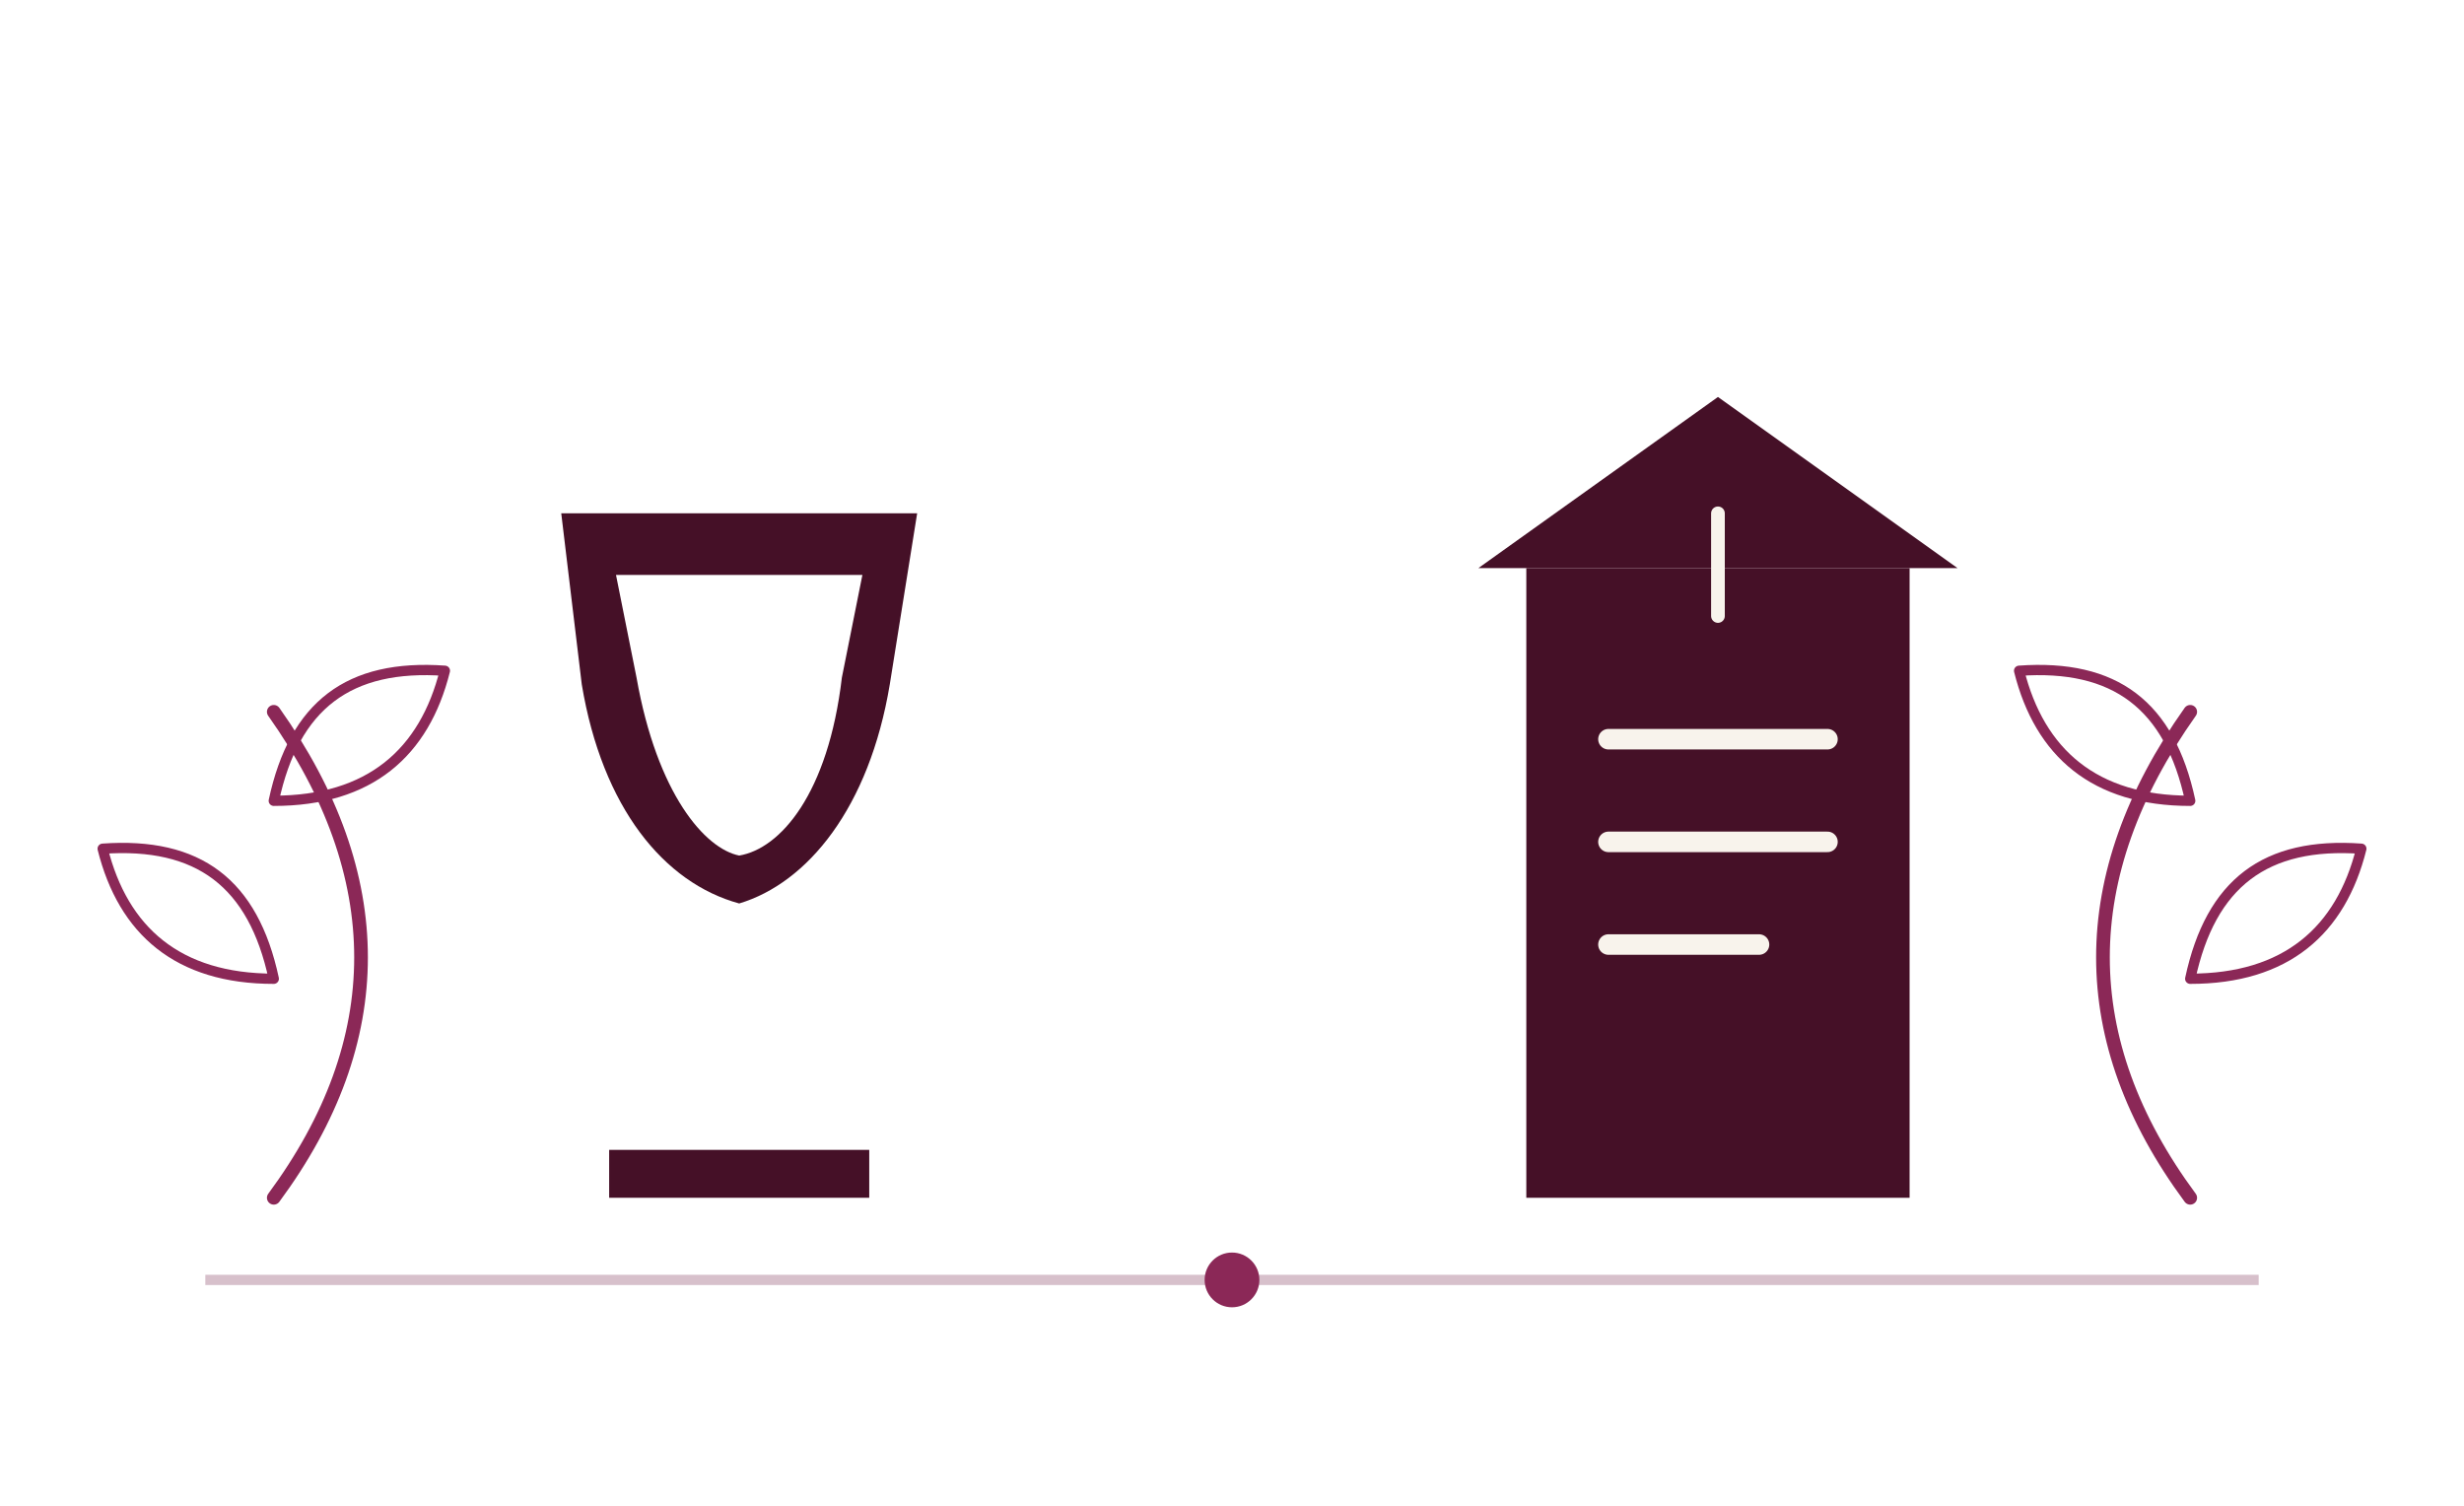
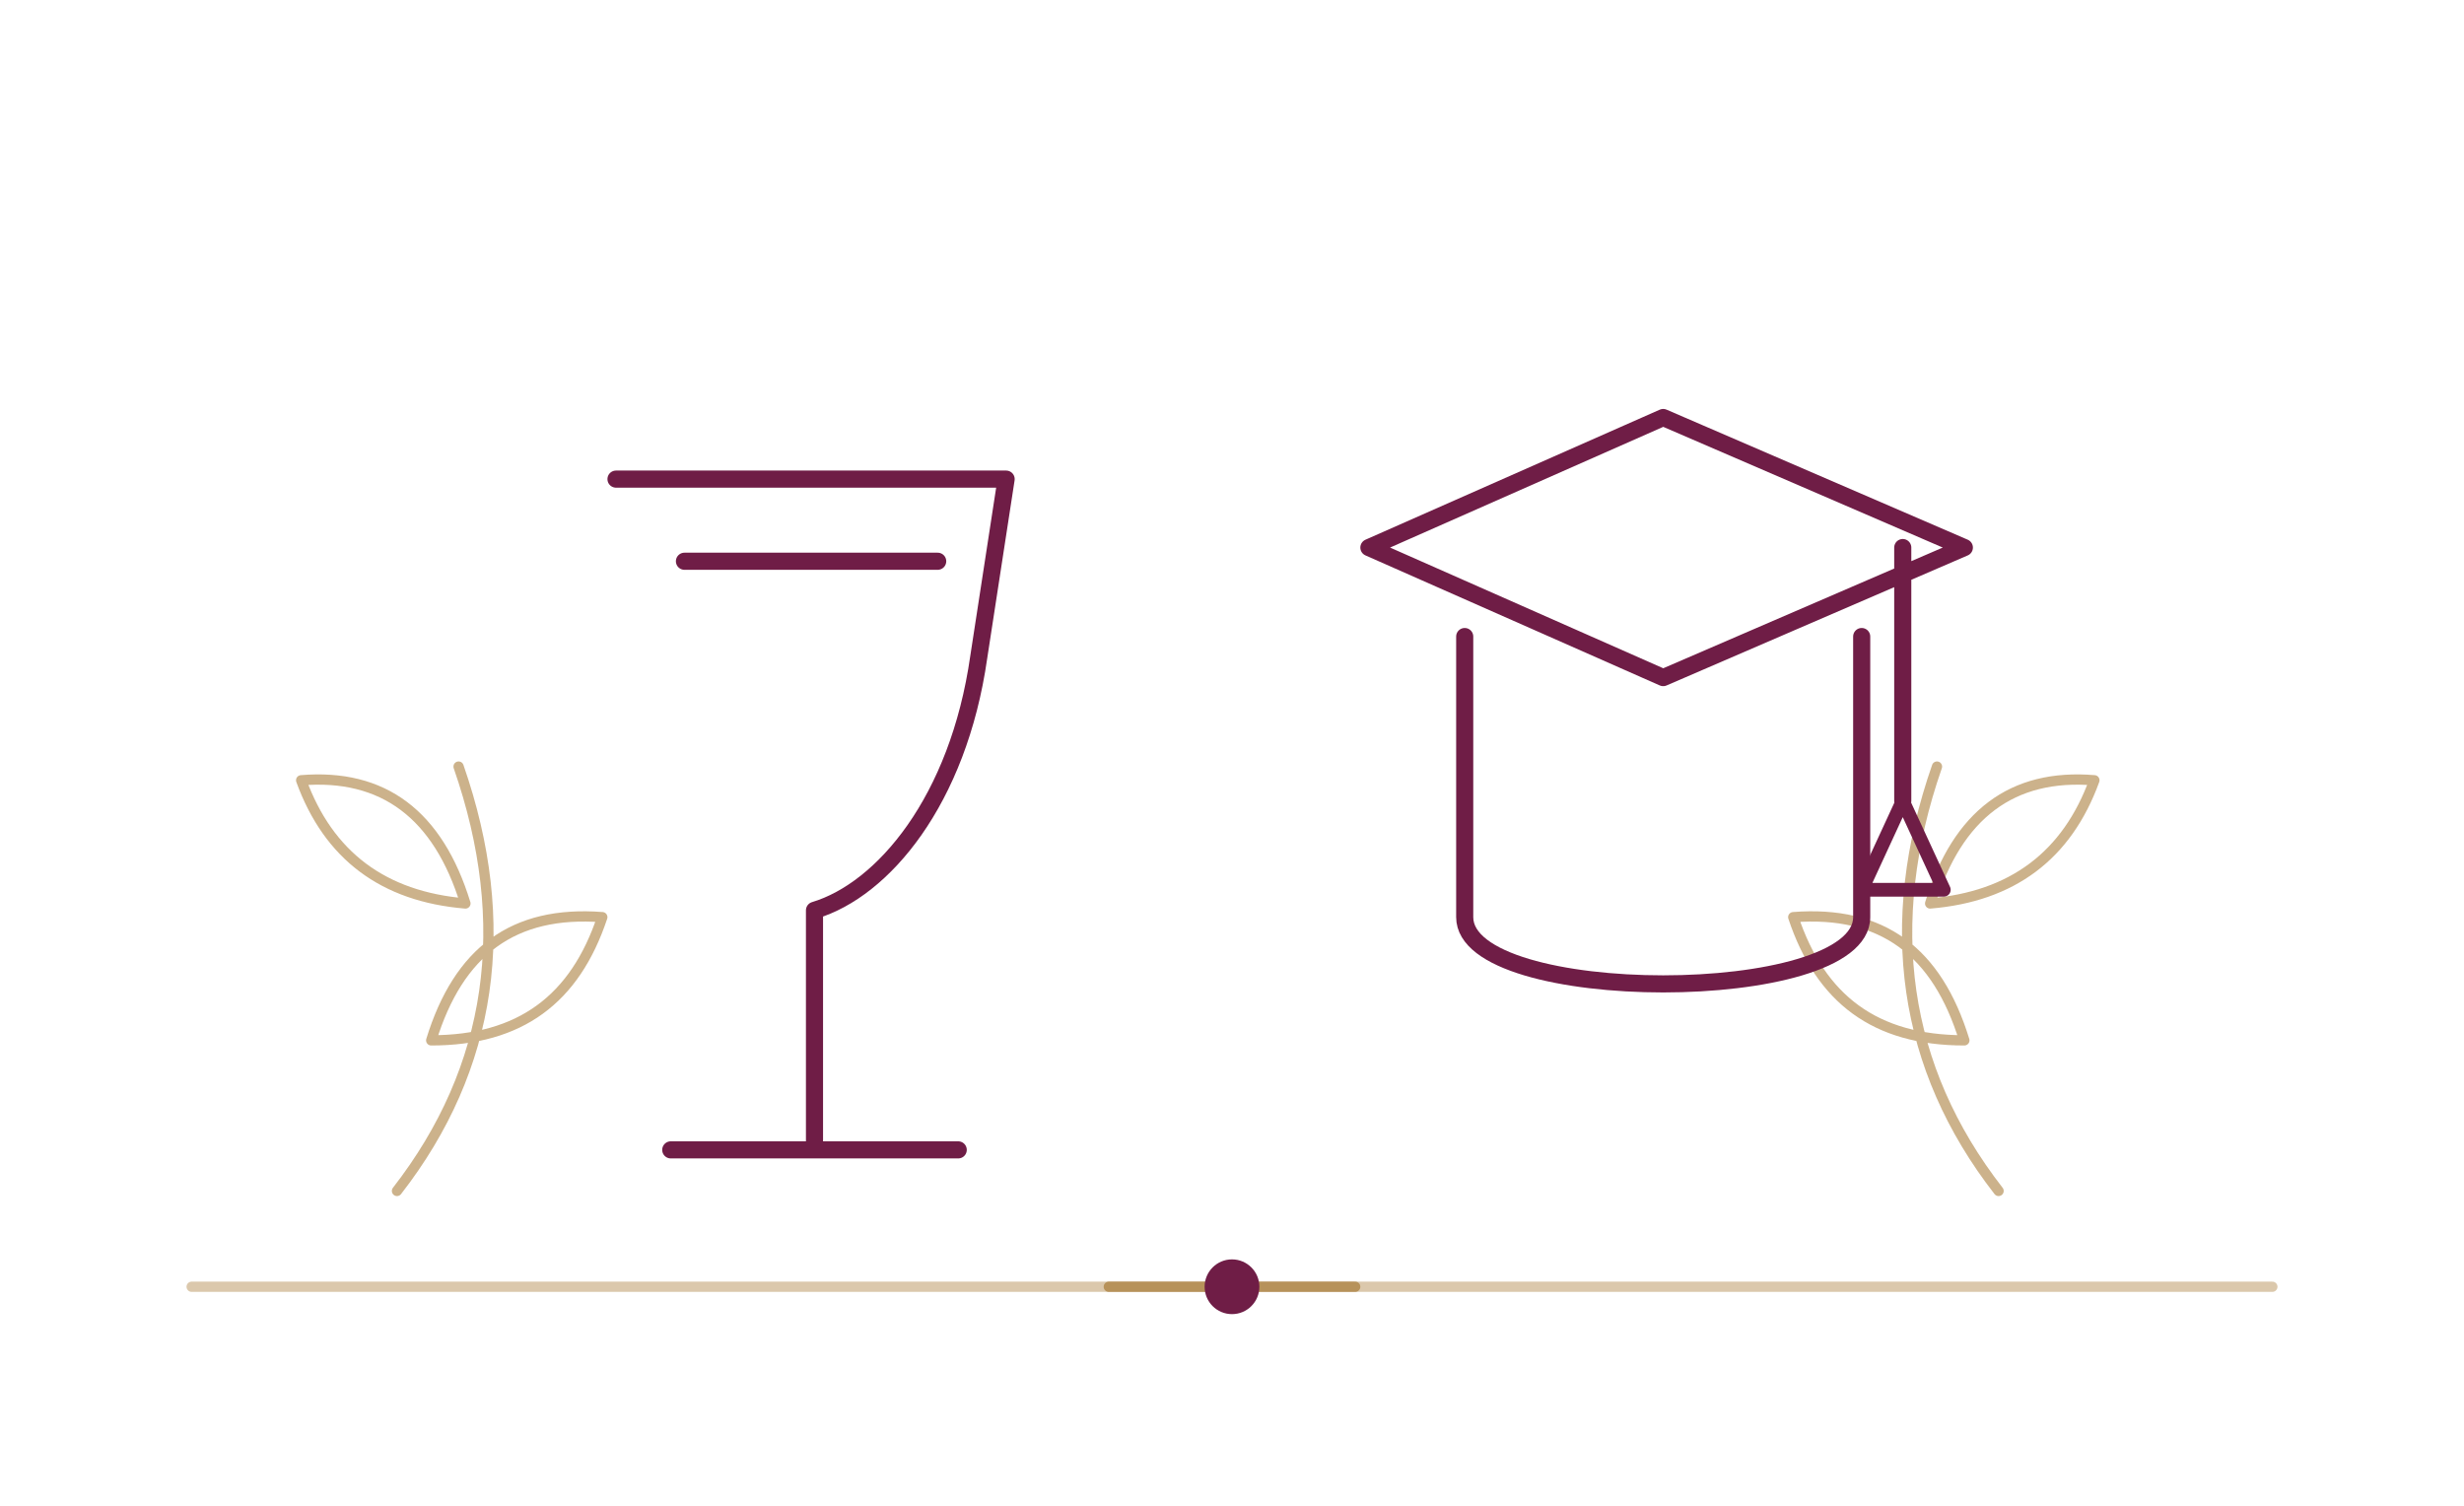
<svg xmlns="http://www.w3.org/2000/svg" viewBox="0 0 360 220">
-   <path d="M30 187h300" fill="none" stroke="#6f1d46" stroke-width="1.5" opacity=".28" />
-   <g fill="#451027">
-     <path d="M82 75h52l-4 25c-3 18-12 29-22 32v36h19v7H89v-7h19v-36c-11-3-20-14-23-32l-3-25Zm8 9 3 15c3 17 10 25 15 26 6-1 13-9 15-26l3-15H90Z" />
-     <path d="M223 83h56v92h-56z" />
-     <path d="m216 83 35-25 35 25h-70Z" />
+   <g fill="none" stroke-linecap="round" stroke-linejoin="round">
+     <path d="M28 188h304" stroke="#b7925a" stroke-width="1.5" opacity=".5" />
+     <path d="M58 174c14-18 17-39 9-62M68 132c-12-1-20-7-24-18 12-1 20 5 24 18Zm-5 20c13 0 21-6 25-18-13-1-21 5-25 18Z" stroke="#b7925a" stroke-width="1.5" opacity=".7" />
+     <path d="M292 174c-14-18-17-39-9-62M282 132c12-1 20-7 24-18-12-1-20 5-24 18Zm5 20c-13 0-21-6-25-18 13-1 21 5 25 18Z" stroke="#b7925a" stroke-width="1.5" opacity=".7" />
+     <path d="M90 70h57l-4 26c-3 21-14 34-24 37v35m-21 0h42M100 82h37" stroke="#6f1d46" stroke-width="2.5" />
+     <path d="m200 80 43-19 44 19-44 19-43-19Zm14 13v41c0 13 58 13 58 0V93M278 80v37" stroke="#6f1d46" stroke-width="2.5" />
+     <path d="m278 117 6 13h-12l6-13Z" stroke="#6f1d46" stroke-width="2" />
+     <path d="M162 188h36" stroke="#b7925a" stroke-width="1.5" />
+     <circle cx="180" cy="188" r="4" fill="#6f1d46" stroke="none" />
  </g>
-   <g fill="none" stroke="#f8f3ec" stroke-linecap="round">
-     <path d="M235 108h32M235 123h32M235 138h22" stroke-width="3" />
-     <path d="M251 75v15" stroke-width="2" />
-   </g>
-   <g fill="none" stroke="#8b2857" stroke-linecap="round" stroke-linejoin="round">
-     <path d="M40 175c17-23 17-47 0-71M320 175c-17-23-17-47 0-71" stroke-width="2" />
-     <path d="M40 117c14 0 22-7 25-19-14-1-22 5-25 19ZM40 143c-14 0-22-7-25-19 14-1 22 5 25 19ZM320 117c-14 0-22-7-25-19 14-1 22 5 25 19ZM320 143c14 0 22-7 25-19-14-1-22 5-25 19Z" stroke-width="1.5" />
-   </g>
-   <circle cx="180" cy="187" r="4" fill="#8b2857" />
</svg>
